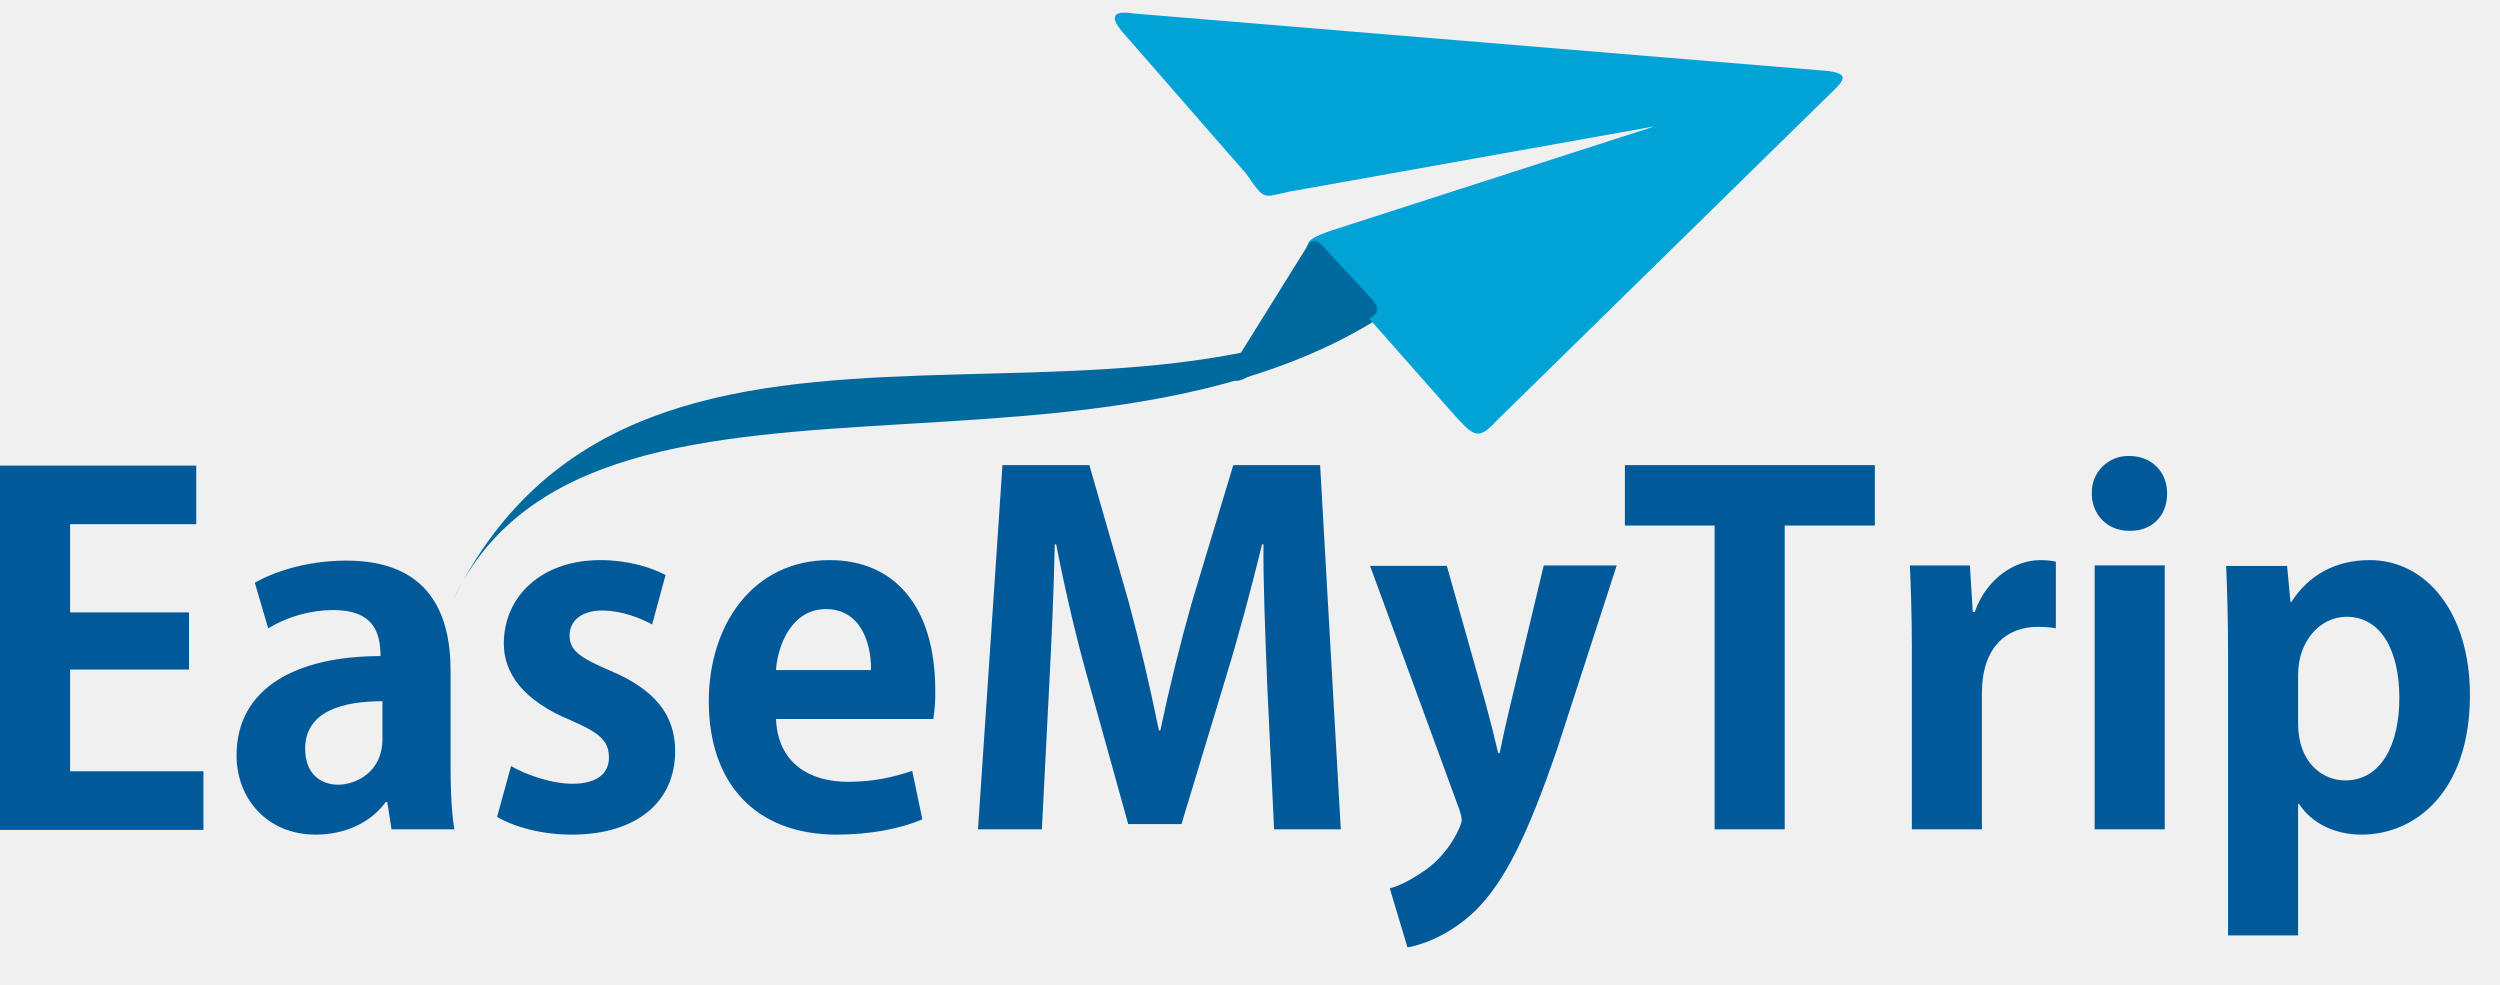
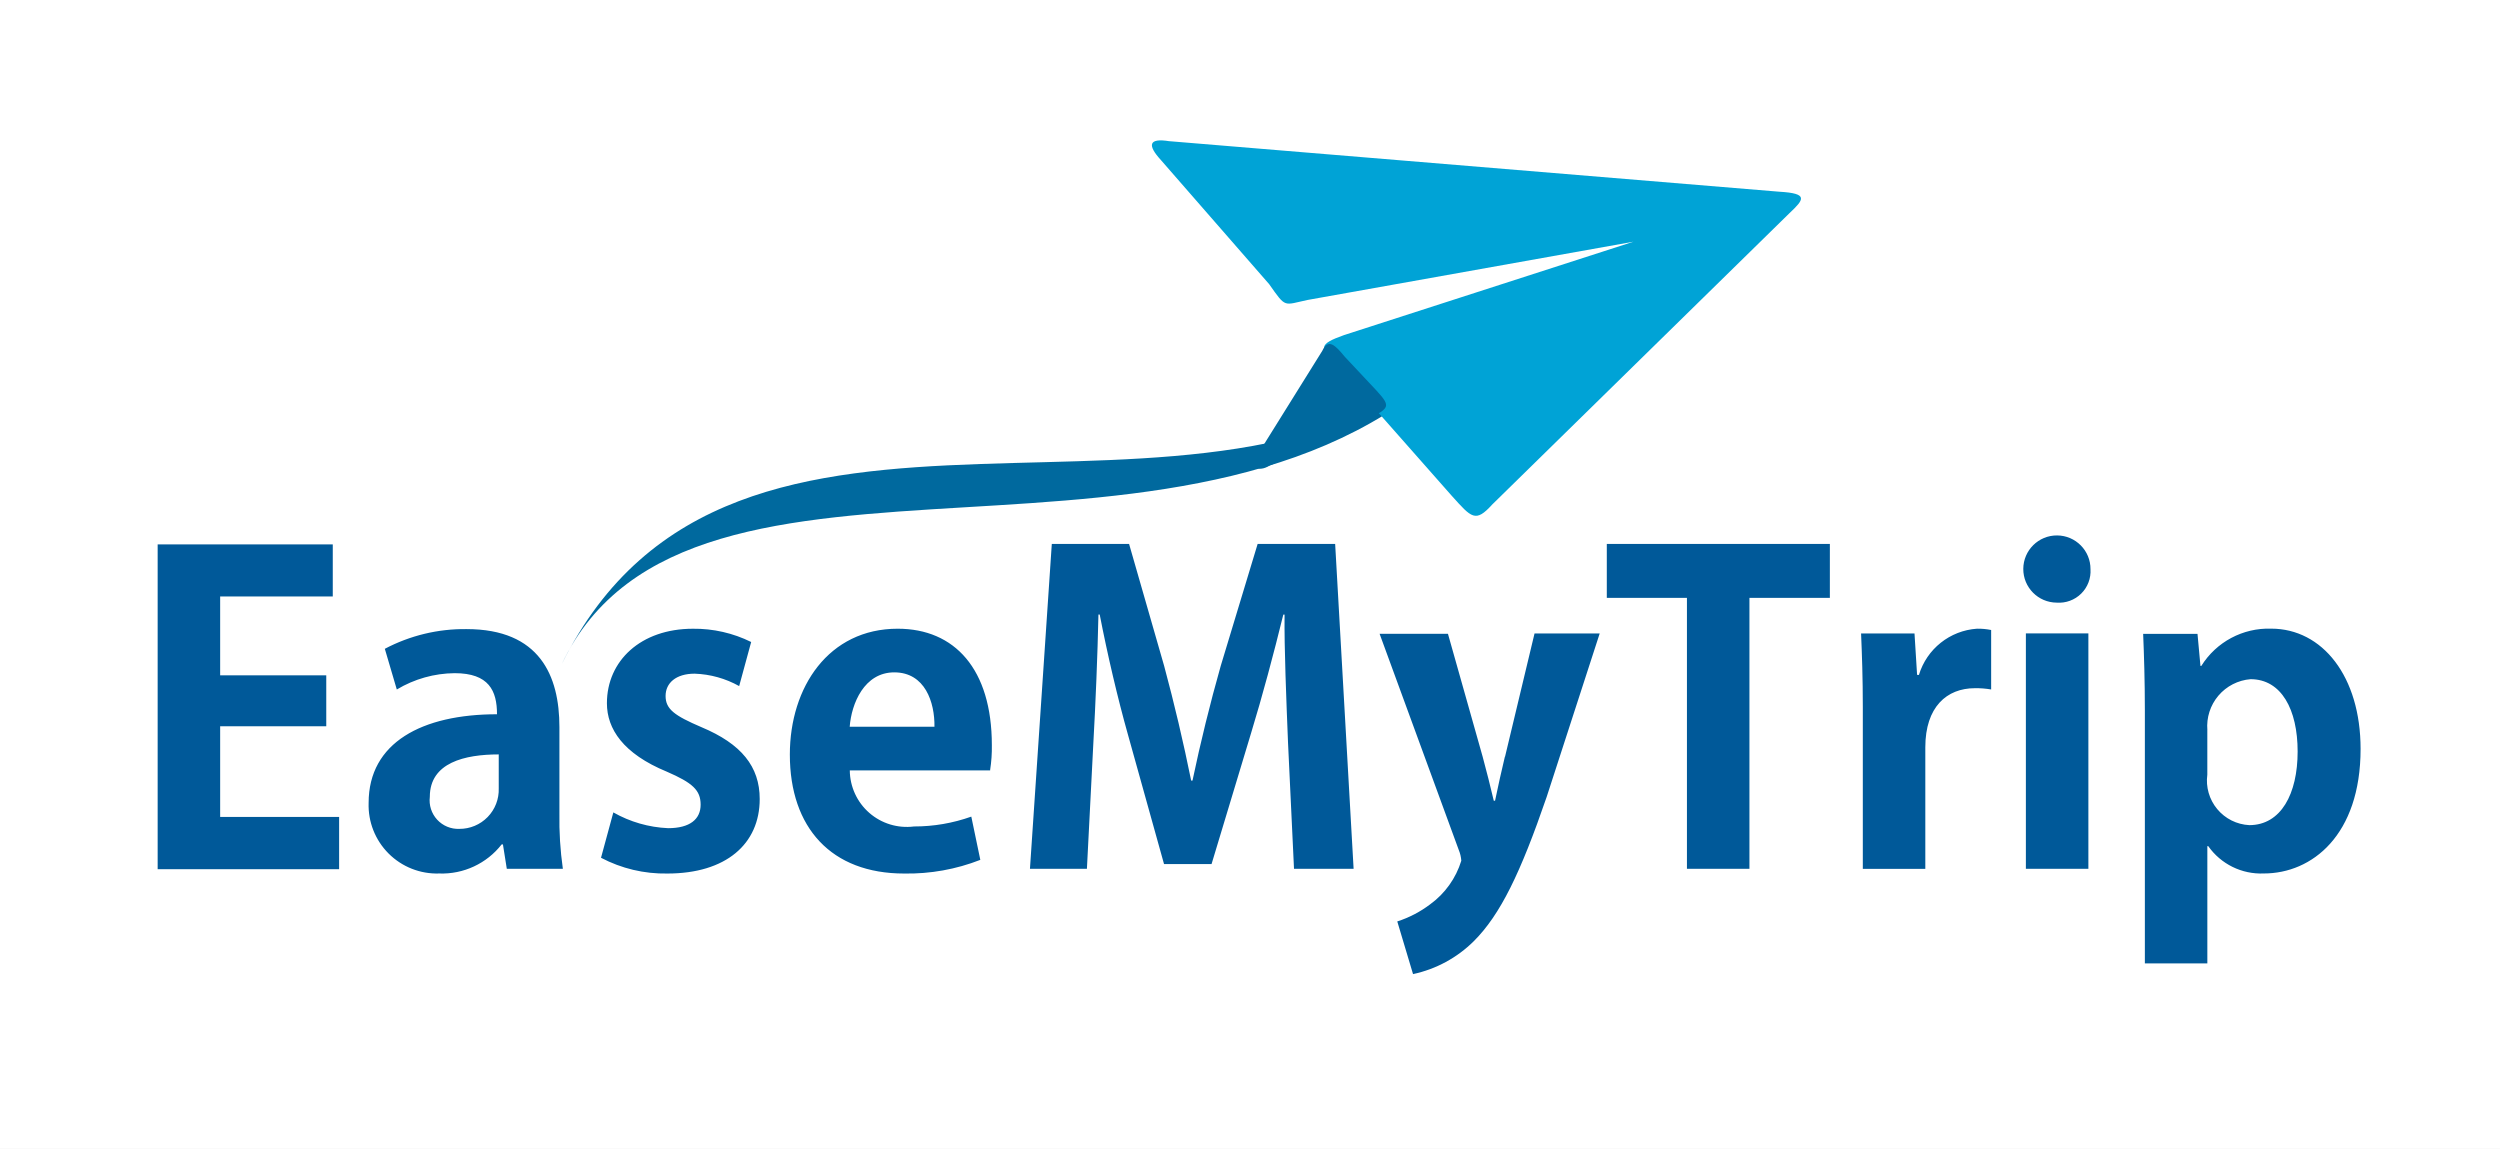
- <svg xmlns="http://www.w3.org/2000/svg" width="66" height="26" viewBox="0 0 66 26" fill="none">
-   <path d="M60.672 17.79C60.672 16.955 61.228 16.283 61.951 16.283C62.863 16.283 63.343 17.182 63.343 18.424C63.343 19.678 62.85 20.603 61.912 20.603C61.291 20.603 60.67 20.108 60.67 19.108V17.791L60.672 17.79ZM60.379 14.94H58.77C58.796 15.573 58.821 16.321 58.821 17.22V24.695H60.67V21.224H60.696C61 21.692 61.583 22.034 62.344 22.034C63.762 22.034 65.206 20.907 65.206 18.348C65.206 16.207 64.079 14.787 62.559 14.787C61.66 14.787 60.95 15.18 60.493 15.89H60.468L60.379 14.94V14.94ZM55.299 21.895H57.149V14.926H55.299V21.895ZM57.212 13.026C57.212 12.457 56.806 12.038 56.211 12.038C56.08 12.034 55.95 12.057 55.828 12.105C55.707 12.154 55.596 12.226 55.504 12.319C55.411 12.411 55.338 12.522 55.29 12.644C55.242 12.765 55.219 12.896 55.223 13.026C55.223 13.584 55.629 14.014 56.211 14.014C56.794 14.027 57.212 13.634 57.212 13.026ZM52.081 16.143L52.005 14.928H50.421C50.447 15.548 50.473 16.244 50.473 17.106V21.895H52.322V18.297C52.322 17.106 52.956 16.549 53.792 16.549C53.981 16.549 54.135 16.561 54.274 16.587V14.827C54.136 14.799 53.996 14.786 53.855 14.788C53.209 14.788 52.449 15.257 52.132 16.157H52.081V16.145V16.143ZM42.897 12.279V13.875H45.266V21.895H47.116V13.875H49.496V12.28H42.896L42.897 12.279ZM39.881 18.576C39.777 19.009 39.68 19.445 39.59 19.881H39.552C39.45 19.444 39.34 19.009 39.222 18.576L38.196 14.939H36.17L38.514 21.337C38.564 21.476 38.589 21.578 38.589 21.654C38.589 21.793 38.273 22.503 37.664 22.946C37.335 23.174 36.993 23.377 36.69 23.453L37.158 25.012C37.575 24.935 38.285 24.682 38.956 24.036C39.742 23.25 40.337 22.021 41.111 19.767L42.681 14.928H40.755L39.882 18.576H39.881ZM32.559 12.279L31.469 15.89C31.152 17.012 30.873 18.144 30.633 19.285H30.595C30.364 18.145 30.098 17.013 29.797 15.89L28.759 12.279H26.465L25.819 21.895H27.505L27.694 18.195C27.758 17.005 27.82 15.586 27.846 14.37H27.883C28.111 15.547 28.416 16.853 28.721 17.93L29.785 21.756H31.191L32.368 17.866C32.698 16.789 33.04 15.511 33.319 14.37H33.356C33.345 15.345 33.408 16.891 33.458 18.158L33.636 21.895H35.397L34.851 12.279H32.559V12.279ZM20.485 17.689C20.536 17.004 20.916 16.08 21.803 16.08C22.715 16.08 23.007 16.967 22.994 17.689H20.486H20.485ZM24.641 18.968C24.679 18.725 24.696 18.48 24.691 18.234C24.691 15.979 23.589 14.787 21.904 14.787C19.865 14.787 18.712 16.511 18.712 18.512C18.712 20.679 19.941 22.034 22.095 22.034C22.956 22.034 23.767 21.882 24.35 21.629L24.082 20.349C23.602 20.514 23.07 20.64 22.386 20.64C21.385 20.64 20.536 20.159 20.486 18.981H24.641V18.968V18.968ZM13.123 21.565C13.592 21.843 14.328 22.034 15.088 22.034C16.823 22.034 17.824 21.16 17.824 19.829C17.824 18.867 17.279 18.195 16.1 17.702C15.303 17.36 15.037 17.17 15.037 16.777C15.037 16.397 15.341 16.118 15.898 16.118C16.418 16.118 16.912 16.321 17.216 16.485L17.571 15.18C17.164 14.966 16.557 14.787 15.848 14.787C14.302 14.787 13.301 15.738 13.301 16.992C13.301 17.752 13.783 18.487 15.075 19.019C15.835 19.348 16.076 19.564 16.076 19.995C16.076 20.425 15.759 20.691 15.112 20.691C14.543 20.691 13.846 20.438 13.492 20.223L13.123 21.565V21.565ZM10.096 19.513C10.096 20.401 9.374 20.716 8.929 20.716C8.462 20.716 8.056 20.425 8.056 19.767C8.056 18.753 9.094 18.512 10.096 18.512V19.513V19.513ZM7.081 16.587C7.598 16.276 8.188 16.11 8.791 16.105C9.805 16.105 10.045 16.625 10.045 17.321C7.829 17.321 6.245 18.158 6.245 19.944C6.245 21.072 7.042 22.034 8.335 22.034C9.108 22.034 9.791 21.717 10.185 21.172H10.223L10.337 21.895H11.996C11.92 21.465 11.895 20.857 11.895 20.248V17.701C11.895 16.181 11.312 14.8 9.146 14.8C8.056 14.8 7.194 15.117 6.727 15.383L7.08 16.587H7.081ZM1.849 17.676H4.99V16.168H1.85V13.838H5.181V12.292H0V21.908H5.371V20.361H1.85V17.674L1.849 17.676Z" fill="#005999" />
-   <path fill-rule="evenodd" clip-rule="evenodd" d="M11.96 15.839C17.052 5.553 30.963 13.42 38.678 6.554C30.988 14.585 15.773 7.807 11.96 15.839V15.839Z" fill="#00699E" />
-   <path fill-rule="evenodd" clip-rule="evenodd" d="M29.949 0.358L48.002 1.853C48.877 1.904 48.736 2.081 48.306 2.486L39.502 11.114C39.007 11.659 38.893 11.506 38.31 10.861L34.864 6.958C34.409 6.476 34.333 6.376 35.117 6.096L43.682 3.335L34.042 5.058C33.319 5.21 33.408 5.312 32.901 4.589L29.696 0.916C29.29 0.472 29.328 0.256 29.949 0.359V0.358Z" fill="#00A3D6" />
-   <path fill-rule="evenodd" clip-rule="evenodd" d="M35.143 6.743L36.081 7.744C36.537 8.238 36.41 8.25 35.89 8.568L32.914 9.961C32.559 10.176 32.331 9.999 32.585 9.594L34.472 6.565C34.65 6.185 34.852 6.389 35.143 6.743V6.743Z" fill="#00699E" />
+ <svg xmlns="http://www.w3.org/2000/svg" width="111" height="51" viewBox="0 0 111 51">
+   <defs>
+     <clipPath id="clip-path">
+       <rect id="Rectangle_2" data-name="Rectangle 2" width="114" height="38.535" transform="translate(3 11)" fill="#fff" />
+     </clipPath>
+     <clipPath id="clip-Easymytrip_1">
+       <rect width="111" height="51" />
+     </clipPath>
+   </defs>
+   <g id="Easymytrip_1" data-name="Easymytrip – 1" clip-path="url(#clip-Easymytrip_1)">
+     <rect width="111" height="51" fill="#fff" />
+     <g id="easemytrip" transform="translate(4 -4.768)" clip-path="url(#clip-path)">
+       <path id="Path_6" data-name="Path 6" d="M94.007,37.185a2.092,2.092,0,0,1,1.919-2.261c1.368,0,2.089,1.349,2.089,3.211,0,1.882-.74,3.269-2.147,3.269a1.981,1.981,0,0,1-1.863-2.243V37.186Zm-.438-4.274H91.156c.039.949.076,2.071.076,3.42V47.543h2.774V42.335h.039a2.866,2.866,0,0,0,2.471,1.215c2.128,0,4.294-1.691,4.294-5.53,0-3.211-1.691-5.34-3.971-5.34a3.52,3.52,0,0,0-3.1,1.654H93.7Zm-7.62,10.432h2.775V32.89H85.949Zm2.869-13.3a1.492,1.492,0,1,0-1.5,1.482A1.4,1.4,0,0,0,88.818,30.04Zm-7.7,4.676-.114-1.824H78.632c.039.931.077,1.975.077,3.267v7.184h2.775v-5.4c0-1.787.951-2.622,2.2-2.622a3.945,3.945,0,0,1,.723.056V32.74a2.941,2.941,0,0,0-.628-.058A2.9,2.9,0,0,0,81.2,34.736h-.076v-.021Zm-13.776-5.8v2.394H70.9V43.342h2.775V31.313h3.571V28.92h-9.9Zm-4.525,9.444q-.233.976-.437,1.959h-.056q-.231-.984-.495-1.959l-1.54-5.454H57.254l3.516,9.6a1.506,1.506,0,0,1,.112.475A3.751,3.751,0,0,1,59.5,44.919a4.92,4.92,0,0,1-1.461.761l.7,2.338a5.45,5.45,0,0,0,2.7-1.464c1.179-1.179,2.071-3.022,3.232-6.4l2.355-7.259H64.133l-1.31,5.472ZM51.839,28.919,50.2,34.335q-.714,2.524-1.254,5.093h-.058q-.519-2.564-1.2-5.093l-1.557-5.416H42.7l-.97,14.423h2.529l.284-5.549c.1-1.785.189-3.915.228-5.739h.056c.342,1.766.8,3.725,1.256,5.34l1.6,5.738h2.11L51.553,37.3c.494-1.615,1.007-3.532,1.426-5.244h.056c-.018,1.463.077,3.781.153,5.682l.266,5.605H56.1l-.819-14.423ZM33.727,37.034c.077-1.028.647-2.413,1.978-2.413,1.368,0,1.8,1.329,1.785,2.413H33.727Zm6.235,1.919a6.416,6.416,0,0,0,.076-1.1c0-3.383-1.654-5.17-4.181-5.17-3.059,0-4.788,2.585-4.788,5.588,0,3.25,1.843,5.282,5.074,5.282a8.852,8.852,0,0,0,3.383-.607l-.4-1.92a7.539,7.539,0,0,1-2.545.437,2.529,2.529,0,0,1-2.85-2.489h6.233Zm-17.277,3.9a6.083,6.083,0,0,0,2.946.7c2.6,0,4.1-1.31,4.1-3.308,0-1.444-.817-2.45-2.585-3.19-1.2-.514-1.594-.8-1.594-1.387,0-.57.456-.989,1.291-.989a4.361,4.361,0,0,1,1.976.551l.533-1.957a5.677,5.677,0,0,0-2.585-.589c-2.319,0-3.82,1.426-3.82,3.308,0,1.14.723,2.241,2.661,3.039,1.14.495,1.5.819,1.5,1.464s-.475,1.044-1.445,1.044a5.394,5.394,0,0,1-2.431-.7ZM18.144,39.77a1.74,1.74,0,0,1-1.75,1.8,1.269,1.269,0,0,1-1.31-1.424c0-1.521,1.558-1.882,3.06-1.882Zm-4.523-4.39a5.071,5.071,0,0,1,2.566-.723c1.521,0,1.88.78,1.88,1.824-3.324,0-5.7,1.256-5.7,3.934A3.033,3.033,0,0,0,15.5,43.551a3.363,3.363,0,0,0,2.774-1.292h.056l.172,1.084h2.489a15.6,15.6,0,0,1-.153-2.47V37.051c0-2.28-.874-4.351-4.123-4.351a7.563,7.563,0,0,0-3.629.875l.53,1.8ZM5.773,37.014h4.713V34.752H5.775v-3.5h5V28.938H3V43.361h8.057v-2.32H5.775v-4.03Z" fill="#005999" />
+       <path id="Path_7" data-name="Path 7" d="M20.94,34.259c7.638-15.43,28.5-3.629,40.077-13.929C49.481,32.377,26.659,22.211,20.94,34.259Z" fill="#00699e" fill-rule="evenodd" />
+       <path id="Path_8" data-name="Path 8" d="M47.924,11.037,75,13.28c1.312.076,1.1.342.456.949L62.253,27.17c-.742.819-.914.589-1.787-.379L55.3,20.937c-.682-.723-.8-.873.38-1.293L68.523,15.5l-14.46,2.585c-1.084.228-.951.381-1.712-.7l-4.807-5.511c-.609-.665-.551-.989.381-.835Z" fill="#00a3d6" fill-rule="evenodd" />
+       <path id="Path_9" data-name="Path 9" d="M55.715,20.615l1.407,1.5c.684.742.494.759-.286,1.236l-4.464,2.089c-.533.323-.875.058-.495-.551l2.831-4.542C54.974,19.778,55.278,20.083,55.715,20.615Z" fill="#00699e" fill-rule="evenodd" />
+     </g>
+   </g>
</svg>
